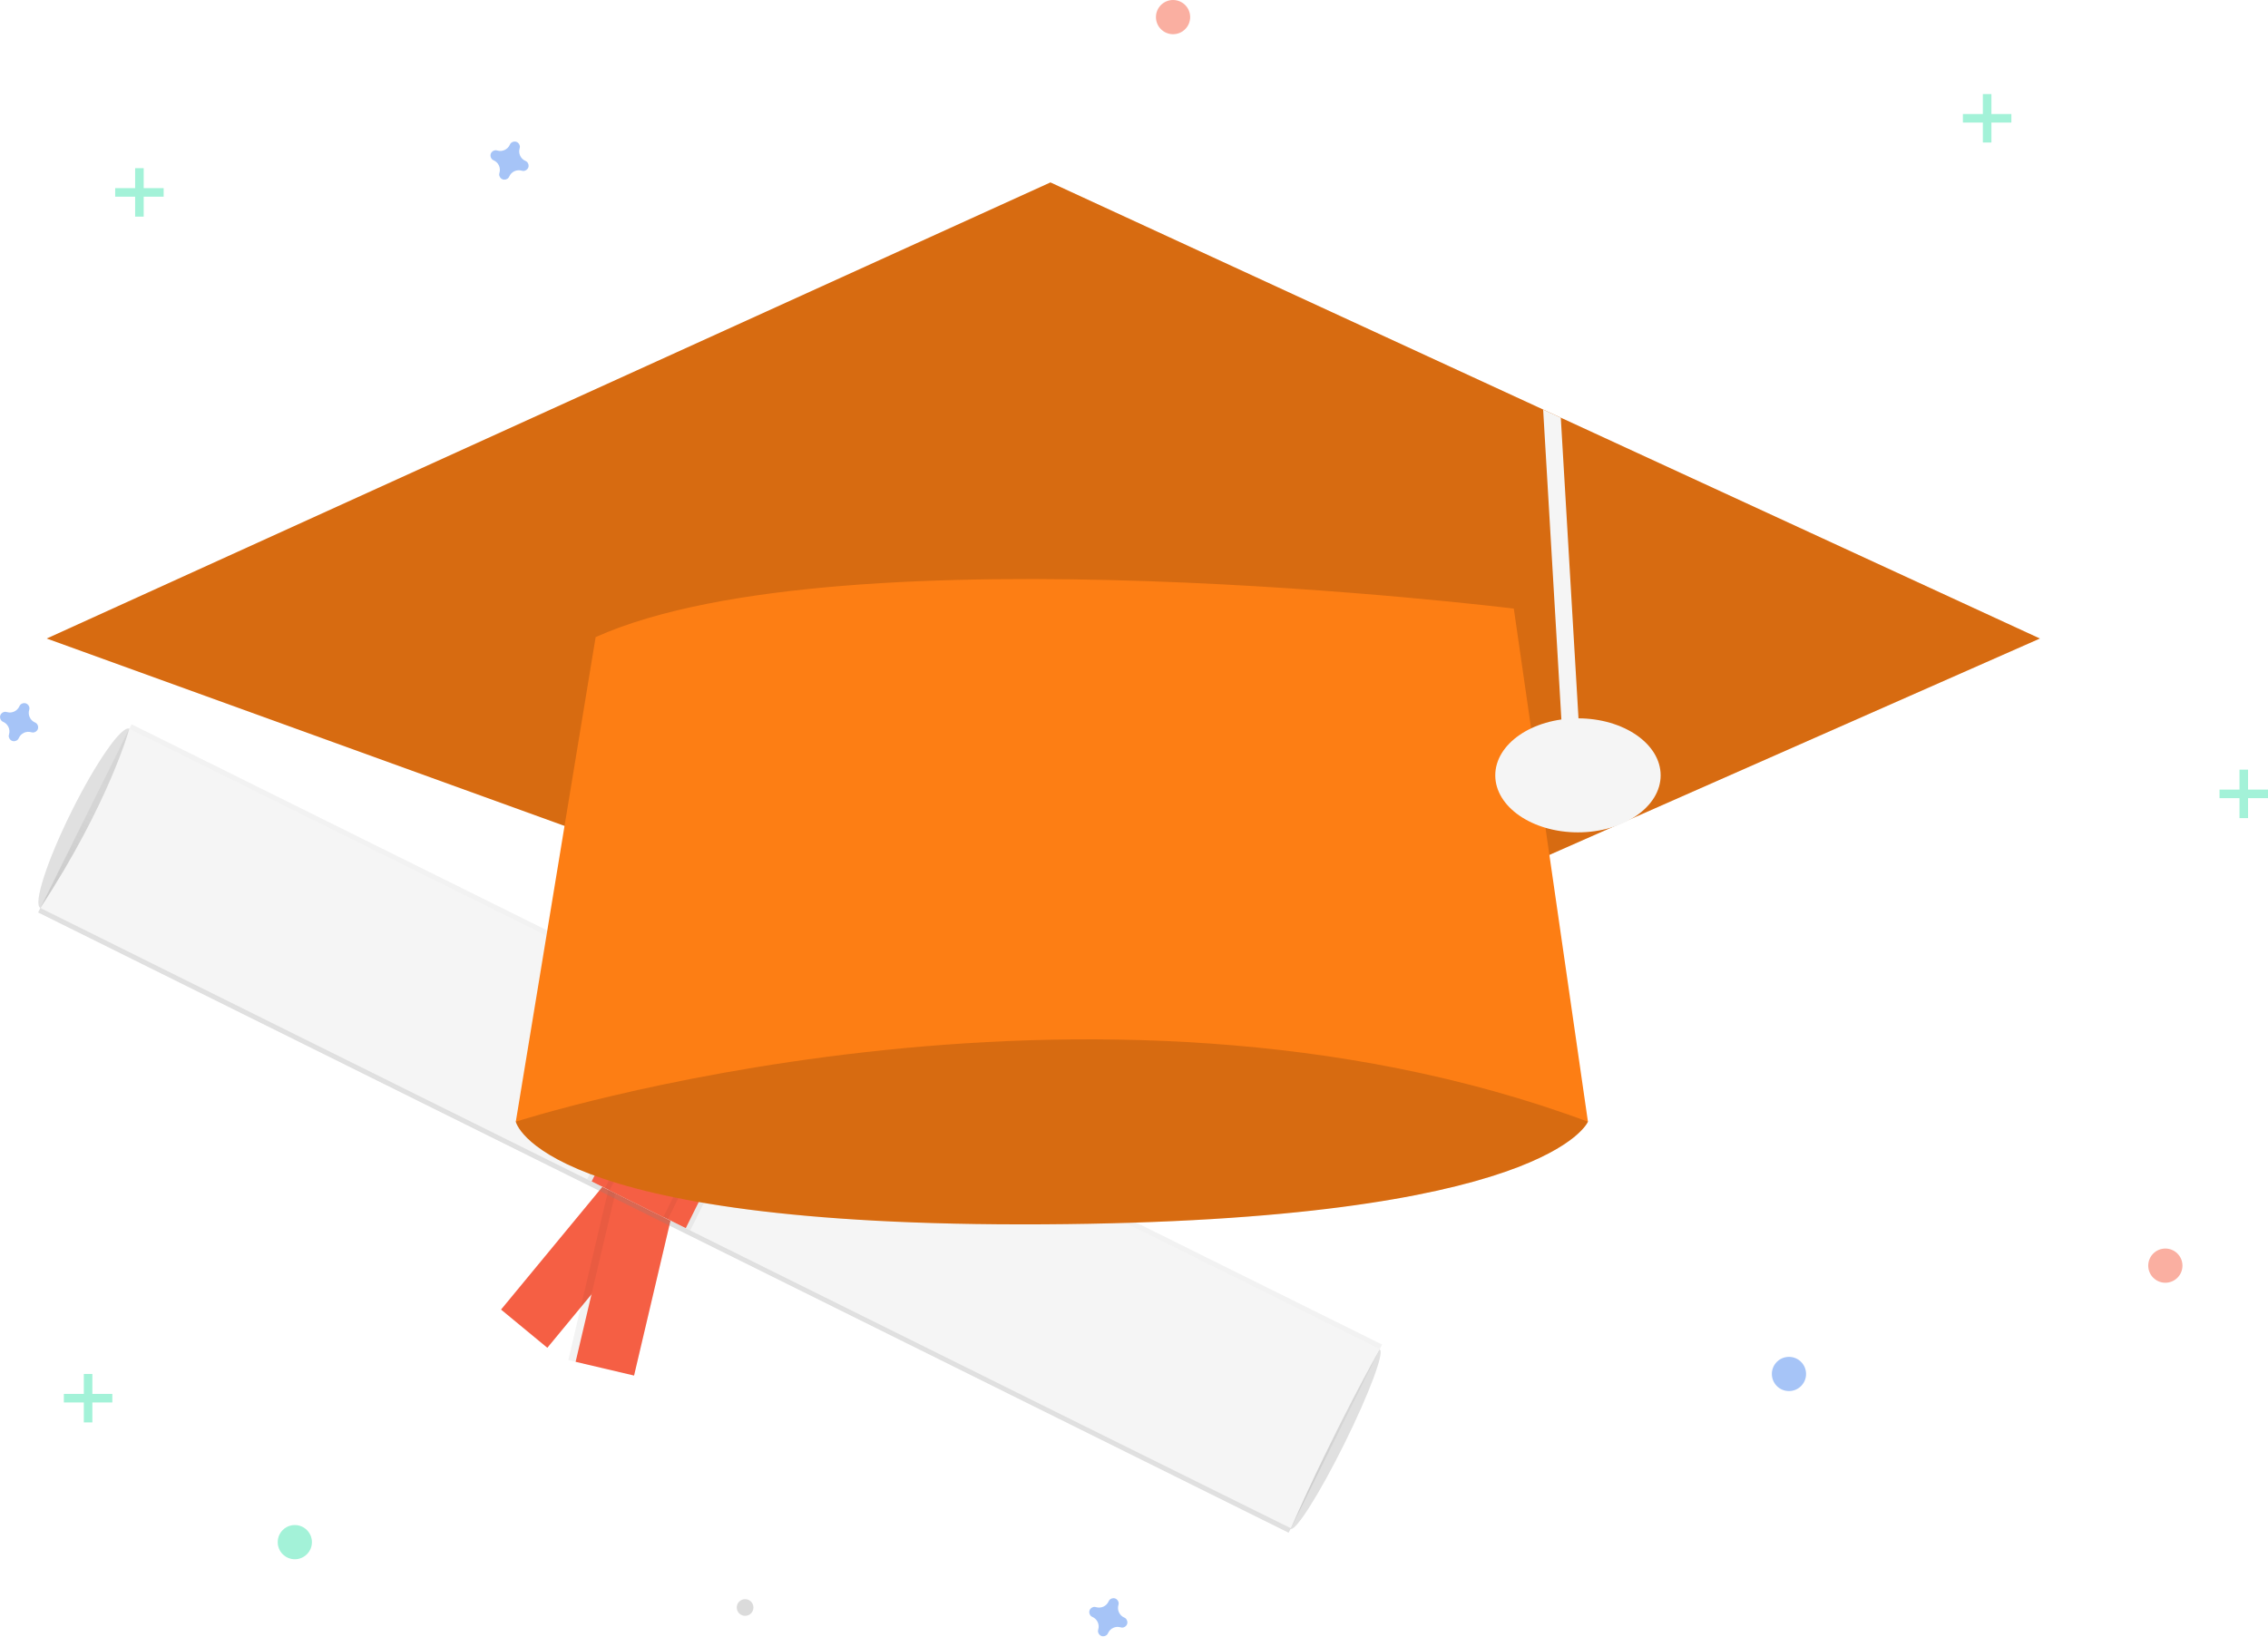
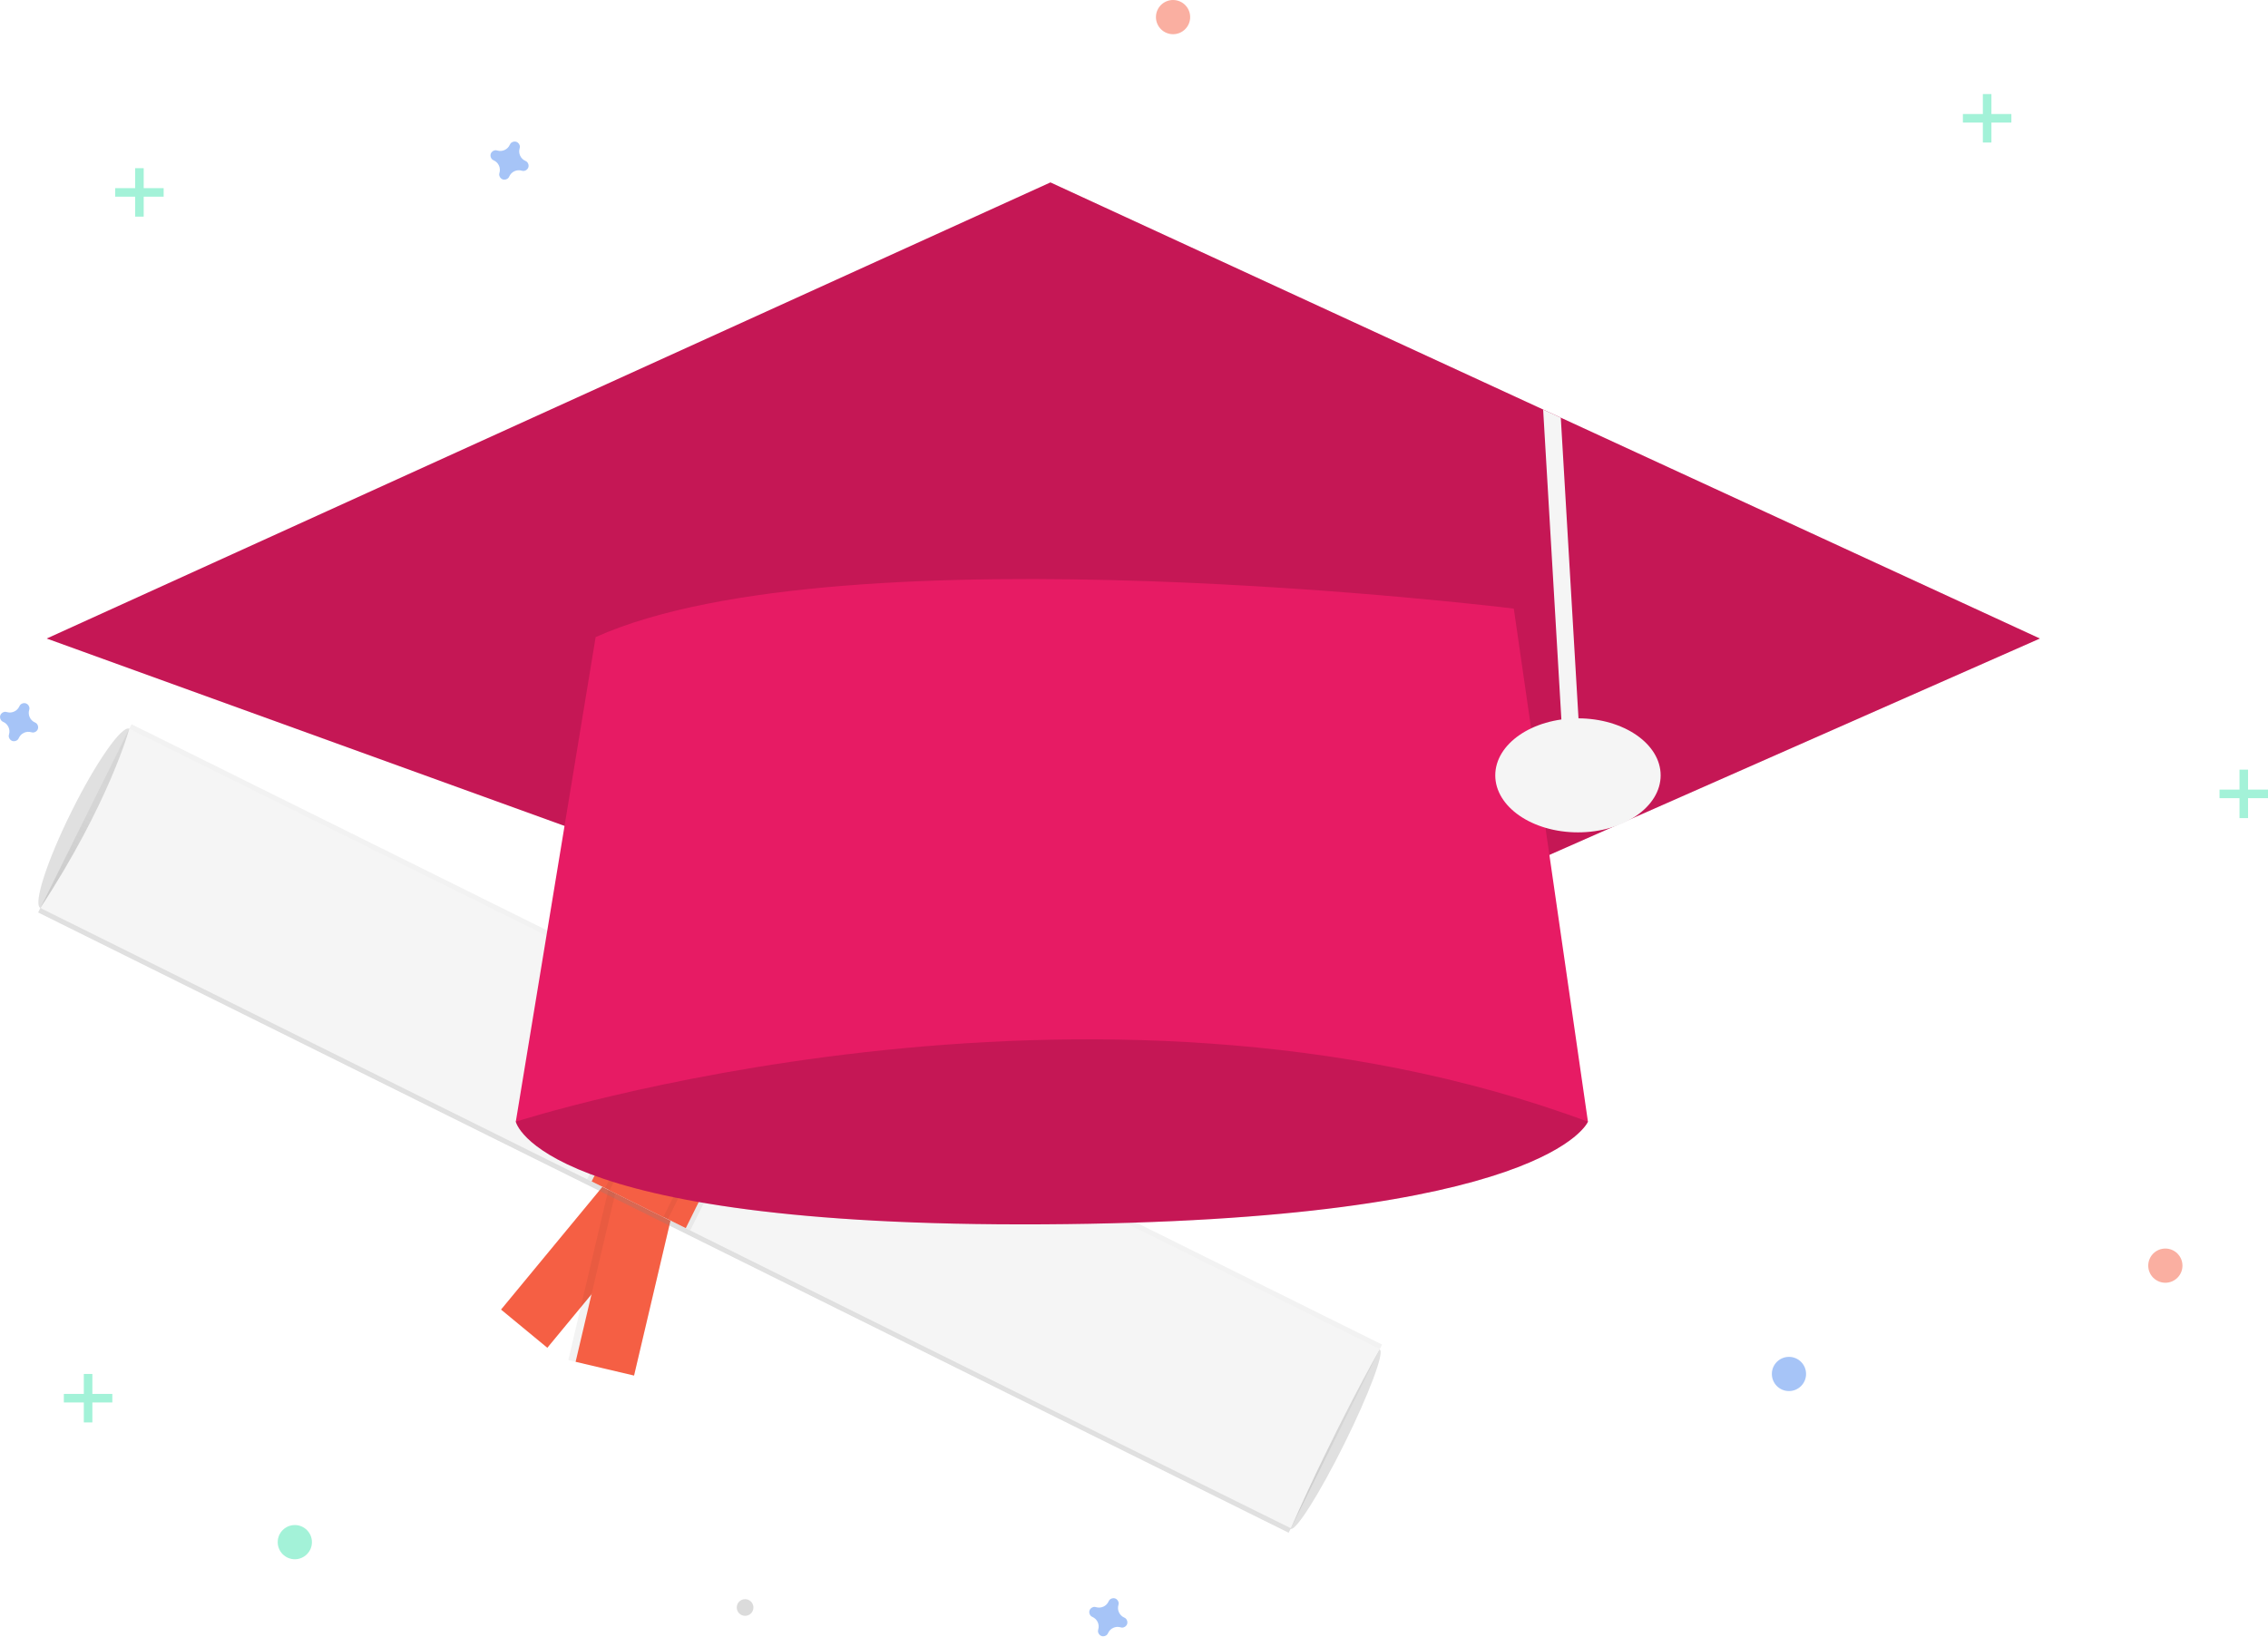
<svg xmlns="http://www.w3.org/2000/svg" id="eb113788-f1f1-4c1f-be62-f1d0ea2e1eb6" data-name="Layer 1" width="795.394" height="574.038" viewBox="0 0 795.394 574.038">
  <defs>
    <linearGradient id="b2a81085-935f-40be-bb27-75940df8c338" x1="-450.79" y1="2803.047" x2="-450.79" y2="2729.348" gradientTransform="translate(3217.533 1009.658) rotate(90)" gradientUnits="userSpaceOnUse">
      <stop offset="0" stop-color="gray" stop-opacity="0.25" />
      <stop offset="0.535" stop-color="gray" stop-opacity="0.12" />
      <stop offset="1" stop-color="gray" stop-opacity="0.1" />
    </linearGradient>
  </defs>
  <ellipse cx="232.058" cy="450.069" rx="35.095" ry="5.264" transform="translate(-476.5567 294.9237) rotate(-63.61079)" fill="#e0e0e0" />
  <ellipse cx="670.577" cy="667.856" rx="35.095" ry="3.577" transform="translate(-428.0369 808.7355) rotate(-63.61079)" fill="#e0e0e0" />
  <rect x="397.953" y="566.935" width="21.057" height="70.19" transform="translate(274.5207 -285.2623) rotate(39.54732)" fill="#f55f44" />
  <rect x="409.325" y="573.566" width="23.692" height="70.19" transform="translate(489.5496 1134.581) rotate(-166.7689)" opacity="0.05" />
  <rect x="411.926" y="573.868" width="21.057" height="70.19" transform="translate(492.0121 1135.47) rotate(-166.7689)" fill="#f55f44" />
  <rect x="414.486" y="314.082" width="73.699" height="489.572" transform="translate(-452.2022 551.7936) rotate(-63.61079)" fill="url(#b2a81085-935f-40be-bb27-75940df8c338)" />
  <path d="M655.016,699.105c-8.584-4.118-444.844-220.718-438.556-217.598,24.214-36.957,31.197-62.875,31.197-62.875l438.556,217.598S670.811,663.259,655.016,699.105Z" transform="translate(-202.3028 -162.981)" fill="#f5f5f5" />
  <rect x="421.725" y="519.094" width="40.359" height="70.19" transform="translate(90.06389 -301.6438) rotate(26.38921)" opacity="0.05" />
  <rect x="423.48" y="519.094" width="36.849" height="70.19" transform="translate(90.06389 -301.6438) rotate(26.38921)" fill="#f55f44" />
  <rect x="428.835" y="518.704" width="24.566" height="70.19" transform="translate(89.80867 -301.3351) rotate(26.38921)" opacity="0.05" />
  <rect x="430.59" y="518.704" width="21.057" height="70.19" transform="translate(89.80867 -301.3351) rotate(26.38921)" fill="#f55f44" />
  <circle cx="261.306" cy="563.925" r="2.926" fill="#dbdbdb" />
  <g opacity="0.5">
    <rect x="29.394" y="482" width="3" height="17" fill="#47e6b1" />
    <rect x="231.697" y="644.981" width="3" height="17" transform="translate(684.3753 257.3028) rotate(90)" fill="#47e6b1" />
  </g>
  <g opacity="0.5">
    <rect x="785.394" y="270" width="3" height="17" fill="#47e6b1" />
    <rect x="987.697" y="432.981" width="3" height="17" transform="translate(1228.375 -710.6972) rotate(90)" fill="#47e6b1" />
  </g>
  <g opacity="0.5">
    <rect x="47.394" y="59" width="3" height="17" fill="#47e6b1" />
    <rect x="249.697" y="221.981" width="3" height="17" transform="translate(279.3753 -183.6972) rotate(90)" fill="#47e6b1" />
  </g>
  <g opacity="0.5">
    <rect x="695.394" y="33" width="3" height="17" fill="#47e6b1" />
    <rect x="897.697" y="195.981" width="3" height="17" transform="translate(901.3753 -857.6972) rotate(90)" fill="#47e6b1" />
  </g>
  <path d="M214.593,416.437a3.675,3.675,0,0,1-2.047-4.441,1.766,1.766,0,0,0,.08-.408h0a1.843,1.843,0,0,0-3.31-1.221h0a1.766,1.766,0,0,0-.204.362,3.675,3.675,0,0,1-4.441,2.047,1.766,1.766,0,0,0-.408-.08h0a1.843,1.843,0,0,0-1.221,3.31h0a1.766,1.766,0,0,0,.362.204,3.675,3.675,0,0,1,2.047,4.441,1.766,1.766,0,0,0-.08.408h0a1.843,1.843,0,0,0,3.31,1.221h0a1.766,1.766,0,0,0,.204-.362,3.675,3.675,0,0,1,4.441-2.047,1.767,1.767,0,0,0,.408.08h0a1.843,1.843,0,0,0,1.221-3.31h0A1.767,1.767,0,0,0,214.593,416.437Z" transform="translate(-202.3028 -162.981)" fill="#4d8af0" opacity="0.5" />
  <path d="M386.593,219.437a3.675,3.675,0,0,1-2.047-4.441,1.766,1.766,0,0,0,.08-.408h0a1.843,1.843,0,0,0-3.31-1.221h0a1.766,1.766,0,0,0-.204.362,3.675,3.675,0,0,1-4.441,2.047,1.766,1.766,0,0,0-.408-.08h0a1.843,1.843,0,0,0-1.221,3.31h0a1.766,1.766,0,0,0,.362.204,3.675,3.675,0,0,1,2.047,4.441,1.766,1.766,0,0,0-.08.408h0a1.843,1.843,0,0,0,3.31,1.221h0a1.766,1.766,0,0,0,.204-.362,3.675,3.675,0,0,1,4.441-2.047,1.767,1.767,0,0,0,.408.08h0a1.843,1.843,0,0,0,1.221-3.31h0A1.767,1.767,0,0,0,386.593,219.437Z" transform="translate(-202.3028 -162.981)" fill="#4d8af0" opacity="0.5" />
  <path d="M596.593,730.437a3.675,3.675,0,0,1-2.047-4.441,1.766,1.766,0,0,0,.08-.408h0a1.843,1.843,0,0,0-3.31-1.221h0a1.766,1.766,0,0,0-.204.362,3.675,3.675,0,0,1-4.441,2.047,1.766,1.766,0,0,0-.408-.08h0a1.843,1.843,0,0,0-1.221,3.31h0a1.766,1.766,0,0,0,.362.204,3.675,3.675,0,0,1,2.047,4.441,1.766,1.766,0,0,0-.08.408h0a1.843,1.843,0,0,0,3.31,1.221h0a1.766,1.766,0,0,0,.204-.362,3.675,3.675,0,0,1,4.441-2.047,1.767,1.767,0,0,0,.408.08h0a1.843,1.843,0,0,0,1.221-3.31h0A1.767,1.767,0,0,0,596.593,730.437Z" transform="translate(-202.3028 -162.981)" fill="#4d8af0" opacity="0.5" />
  <circle cx="759.394" cy="444" r="6" fill="#f55f44" opacity="0.5" />
  <circle cx="627.394" cy="482" r="6" fill="#4d8af0" opacity="0.5" />
  <circle cx="103.394" cy="541" r="6" fill="#47e6b1" opacity="0.5" />
  <circle cx="411.394" cy="6" r="6" fill="#f55f44" opacity="0.5" />
-   <path d="M407.197,520.481l-24,36s8,37,185,36,191-36,191-36l-33-48-101-69Z" transform="translate(-202.3028 -162.981)" fill="#fd7e14" />
+   <path d="M407.197,520.481l-24,36s8,37,185,36,191-36,191-36l-33-48-101-69Z" transform="translate(-202.3028 -162.981)" fill="#e71b64" />
  <path d="M407.197,520.481l-24,36s8,37,185,36,191-36,191-36l-33-48-101-69Z" transform="translate(-202.3028 -162.981)" opacity="0.15" />
-   <polygon points="715.394 224 400.394 363 16.394 224 368.394 64 541.184 143.67 547.374 146.53 715.394 224" fill="#fd7e14" />
+   <polygon points="715.394 224 400.394 363 16.394 224 368.394 64 541.184 143.67 547.374 146.53 715.394 224" fill="#e71b64" />
  <polygon points="715.394 224 400.394 363 16.394 224 368.394 64 541.184 143.67 547.374 146.53 715.394 224" opacity="0.15" />
  <polygon points="553.894 257.32 547.894 257.68 541.184 143.67 547.374 146.53 553.894 257.32" fill="#f5f5f5" />
-   <path d="M411.197,386.481l-28,170s201-65,376,0l-26-180S498.197,347.481,411.197,386.481Z" transform="translate(-202.3028 -162.981)" fill="#fd7e14" />
+   <path d="M411.197,386.481l-28,170s201-65,376,0l-26-180S498.197,347.481,411.197,386.481Z" transform="translate(-202.3028 -162.981)" fill="#e71b64" />
  <ellipse cx="553.394" cy="272" rx="29" ry="20" fill="#f5f5f5" />
</svg>
